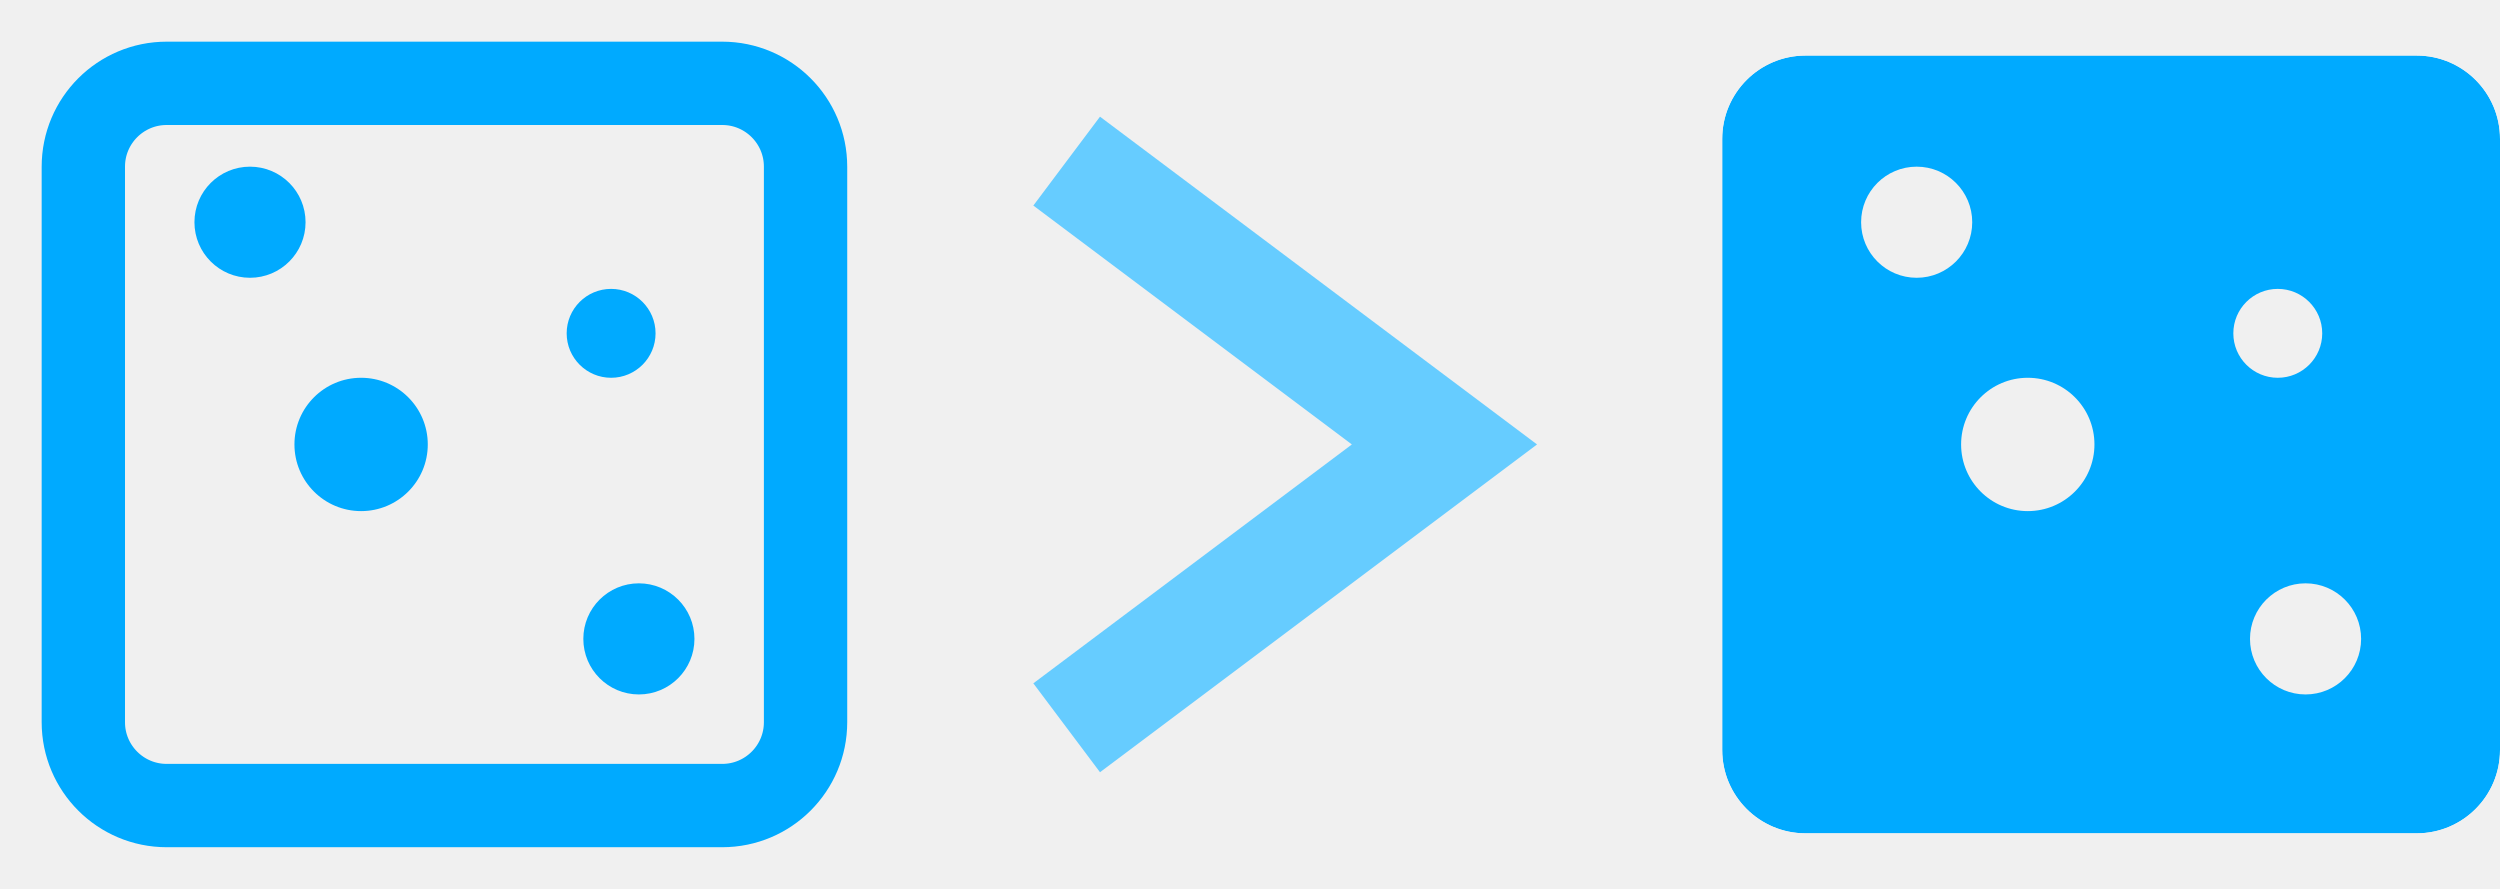
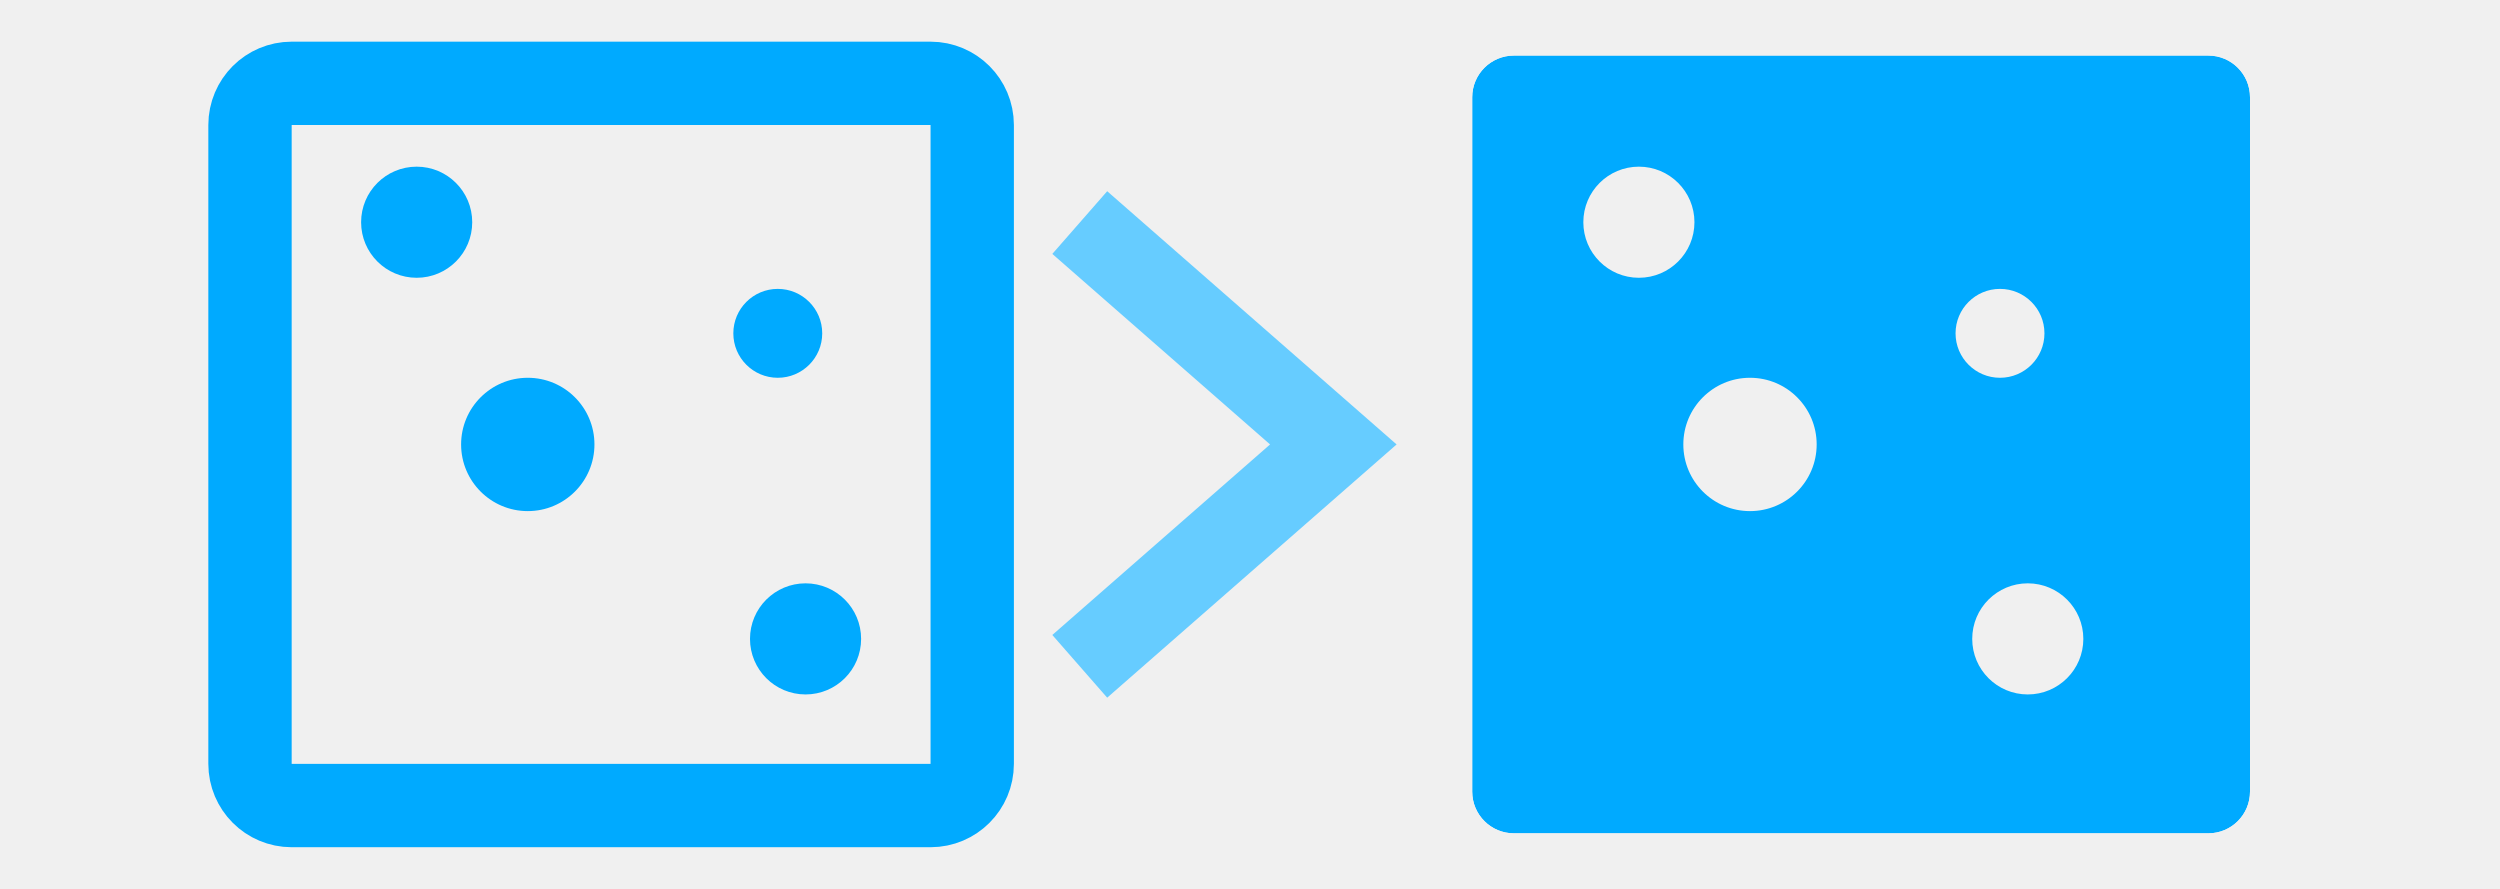
<svg xmlns="http://www.w3.org/2000/svg" viewBox="0 0 90 32" width="90" height="32" role="img" aria-label="OpenHCS">
  <defs>
-     <mask id="openhcs-inverted-cells" maskUnits="userSpaceOnUse" x="61" y="1" width="30" height="30">
-       <rect x="62" y="2" width="28" height="28" rx="3" fill="white" />
+     <mask id="openhcs-inverted-cells" maskUnits="userSpaceOnUse" x="52" y="1" width="30" height="30">
+       <rect x="53" y="2" width="28" height="28" rx="1.5" fill="white" />
      <g fill="black">
-         <circle cx="69" cy="8" r="2" />
-         <circle cx="82" cy="12" r="1.6" />
-         <circle cx="73" cy="16" r="2.4" />
-         <circle cx="83" cy="23" r="2" />
+         <circle cx="59" cy="8" r="2" />
+         <circle cx="72" cy="12" r="1.6" />
+         <circle cx="63" cy="16" r="2.4" />
+         <circle cx="73" cy="23" r="2" />
      </g>
    </mask>
  </defs>
-   <rect x="3" y="3" width="26" height="26" rx="3" fill="none" stroke="#00AAFF" stroke-width="3" />
+   <rect x="9" y="3" width="26" height="26" rx="1.5" fill="none" stroke="#00AAFF" stroke-width="3" />
  <g fill="#00AAFF">
-     <circle cx="9" cy="8" r="2" />
-     <circle cx="22" cy="12" r="1.6" />
-     <circle cx="13" cy="16" r="2.4" />
-     <circle cx="23" cy="23" r="2" />
+     <circle cx="15" cy="8" r="2" />
+     <circle cx="28" cy="12" r="1.6" />
+     <circle cx="19" cy="16" r="2.4" />
+     <circle cx="29" cy="23" r="2" />
  </g>
-   <path d="M40 7 L52 16 L40 25" fill="none" stroke="#66CCFF" stroke-width="4" stroke-linecap="square" stroke-linejoin="miter" />
-   <rect x="62" y="2" width="28" height="28" rx="3" fill="#00AAFF" mask="url(#openhcs-inverted-cells)" />
+   <path d="M40 9 L48 16 L40 23" fill="none" stroke="#66CCFF" stroke-width="3" stroke-linecap="square" stroke-linejoin="miter" />
+   <rect x="53" y="2" width="28" height="28" rx="1.5" fill="#00AAFF" mask="url(#openhcs-inverted-cells)" />
</svg>
